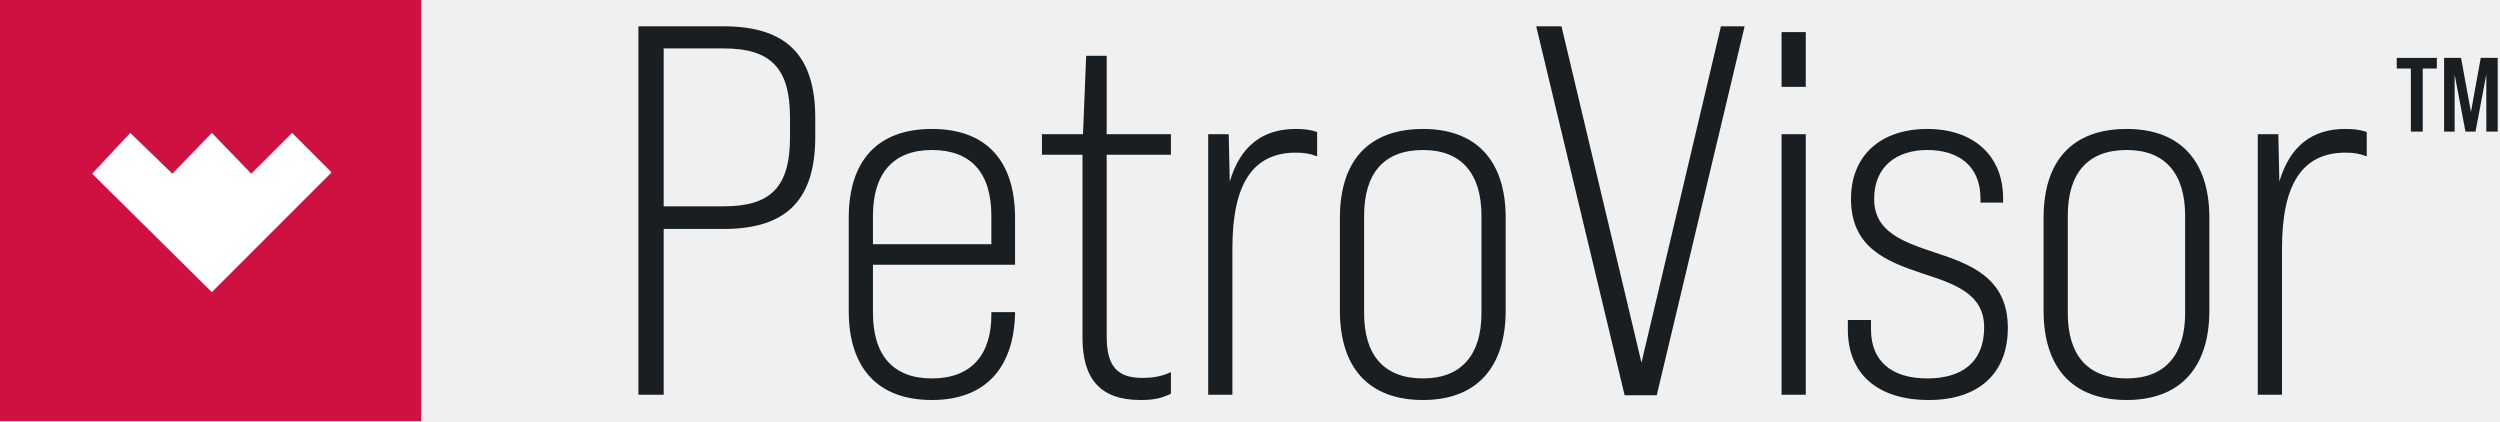
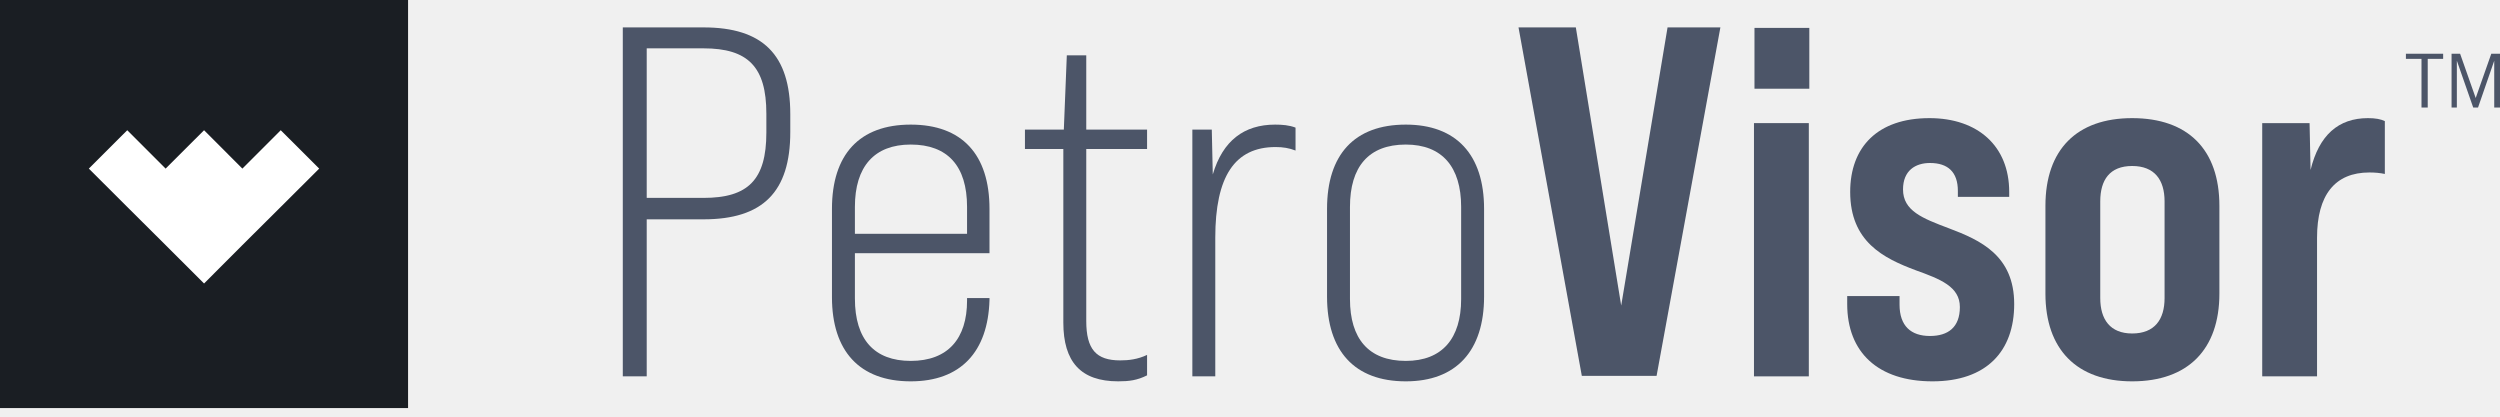
- <svg xmlns="http://www.w3.org/2000/svg" width="95" height="16" viewBox="0 0 95 16" fill="none">
-   <path d="M0 0H16V16H0V0Z" fill="#CE1141" />
-   <path d="M12.6 6.55L8.05 11.1L3.5 6.6L4.95 5.05L6.55 6.6L8.05 5.05L9.55 6.6L11.1 5.05L12.6 6.55Z" fill="white" />
-   <path d="M24.26 15V1H27.5C29.88 1 30.98 2.1 30.98 4.48V5.2C30.98 7.6 29.88 8.7 27.5 8.7H25.22V15H24.26ZM25.22 7.84H27.5C29.28 7.84 30.02 7.12 30.02 5.22V4.46C30.02 2.58 29.28 1.84 27.5 1.84H25.22V7.84Z" fill="#191E23" />
-   <path d="M35.412 4.9C37.472 4.9 38.572 6.1 38.572 8.28V10.06H33.172V11.88C33.172 13.52 33.952 14.38 35.412 14.38C36.912 14.38 37.672 13.48 37.672 11.96V11.86H38.572V11.94C38.512 14.02 37.412 15.2 35.412 15.2C33.352 15.2 32.252 13.98 32.252 11.82V8.28C32.252 6.1 33.352 4.9 35.412 4.9ZM33.172 9.28H37.672V8.2C37.672 6.56 36.892 5.7 35.412 5.7C33.952 5.7 33.172 6.58 33.172 8.2V9.28Z" fill="#191E23" />
-   <path d="M44.495 5.88H42.054V12.78C42.054 13.92 42.455 14.36 43.414 14.36C43.755 14.36 44.114 14.32 44.495 14.14V14.96C44.094 15.16 43.775 15.2 43.334 15.2C41.834 15.2 41.135 14.42 41.135 12.84V5.88H39.594V5.1H41.154L41.275 2.12H42.054V5.1H44.495V5.88Z" fill="#191E23" />
-   <path d="M49.231 4.9C49.511 4.9 49.791 4.92 50.051 5.02V5.94C49.791 5.84 49.551 5.8 49.251 5.8C47.611 5.8 46.831 6.98 46.831 9.44V15H45.911V5.1H46.691L46.731 6.9C47.131 5.54 47.991 4.9 49.231 4.9Z" fill="#191E23" />
-   <path d="M54.076 15.2C52.016 15.2 50.916 13.98 50.916 11.8V8.28C50.916 6.1 52.016 4.9 54.076 4.9C56.096 4.9 57.216 6.1 57.216 8.28V11.8C57.216 13.98 56.096 15.2 54.076 15.2ZM54.076 14.38C55.536 14.38 56.296 13.48 56.296 11.9V8.2C56.296 6.6 55.536 5.7 54.076 5.7C52.576 5.7 51.836 6.6 51.836 8.2V11.9C51.836 13.48 52.576 14.38 54.076 14.38Z" fill="#191E23" />
-   <path d="M61.736 15.02L58.376 1H59.336L62.376 13.78L65.396 1H66.296L62.956 15.02H61.736Z" fill="#191E23" />
-   <path d="M67.699 3.3V1.22H68.619V3.3H67.699ZM67.699 15V5.1H68.619V15H67.699Z" fill="#191E23" />
-   <path d="M73.298 15.2C71.358 15.2 70.218 14.22 70.218 12.52V12.16H71.098V12.52C71.098 13.74 71.898 14.38 73.238 14.38C74.558 14.38 75.398 13.76 75.398 12.44C75.398 11.18 74.318 10.8 73.078 10.4C71.698 9.94 70.338 9.42 70.338 7.56C70.338 5.88 71.498 4.9 73.238 4.9C74.958 4.9 76.118 5.88 76.118 7.54V7.7H75.258V7.54C75.258 6.32 74.438 5.7 73.238 5.7C72.078 5.7 71.218 6.32 71.218 7.56C71.218 8.8 72.278 9.18 73.538 9.6C74.878 10.04 76.298 10.56 76.298 12.46C76.298 14.2 75.178 15.2 73.298 15.2Z" fill="#191E23" />
-   <path d="M80.816 15.2C78.755 15.2 77.656 13.98 77.656 11.8V8.28C77.656 6.1 78.755 4.9 80.816 4.9C82.835 4.9 83.956 6.1 83.956 8.28V11.8C83.956 13.98 82.835 15.2 80.816 15.2ZM80.816 14.38C82.275 14.38 83.035 13.48 83.035 11.9V8.2C83.035 6.6 82.275 5.7 80.816 5.7C79.316 5.7 78.576 6.6 78.576 8.2V11.9C78.576 13.48 79.316 14.38 80.816 14.38Z" fill="#191E23" />
-   <path d="M89.116 4.9C89.396 4.9 89.676 4.92 89.936 5.02V5.94C89.676 5.84 89.436 5.8 89.136 5.8C87.496 5.8 86.716 6.98 86.716 9.44V15H85.796V5.1H86.576L86.616 6.9C87.016 5.54 87.876 4.9 89.116 4.9Z" fill="#191E23" />
-   <path d="M91.612 5V2.604H91.076V2.2H92.6V2.604H92.064V5H91.612Z" fill="#191E23" />
-   <path d="M92.876 5V2.2H93.52L93.896 4.256L94.268 2.2H94.912V5H94.48V2.832L94.068 5H93.688L93.276 2.832V5H92.876Z" fill="#191E23" />
+ <svg xmlns="http://www.w3.org/2000/svg" width="186" height="31" viewBox="0 0 186 31" fill="none">
+   <path d="M180.159 8V4.382H179V4H181.77V4.382H180.623V8H180.159ZM182.396 8V4H183.033L184.192 7.292L185.351 4H186V8H185.571V4.517L184.366 8H184.007L182.79 4.517V8H182.396Z" fill="#4C5568" />
+   <path d="M176.171 8.789C176.728 8.789 177.136 8.863 177.432 9.012V12.943C177.098 12.869 176.69 12.832 176.282 12.832C173.723 12.832 172.388 14.501 172.388 17.69V28.001H168.309V9.16H171.832L171.906 12.646C172.537 10.05 173.983 8.789 176.171 8.789Z" fill="#4C5568" />
+   <path d="M158.633 28.372C154.516 28.372 152.18 25.998 152.18 21.844V15.316C152.18 11.126 154.516 8.789 158.633 8.789C162.787 8.789 165.123 11.126 165.123 15.316V21.844C165.123 25.998 162.787 28.372 158.633 28.372ZM158.633 24.811C160.302 24.811 161.044 23.773 161.044 22.178V14.983C161.044 13.388 160.302 12.35 158.633 12.35C156.964 12.35 156.259 13.388 156.259 14.983V22.178C156.259 23.773 157.001 24.811 158.633 24.811Z" fill="#4C5568" />
+   <path d="M143.774 28.372C139.731 28.372 137.432 26.22 137.432 22.623V22.029H141.326V22.66C141.326 24.255 142.179 24.997 143.588 24.997C144.923 24.997 145.814 24.366 145.814 22.845C145.814 21.325 144.367 20.768 142.513 20.101C140.139 19.211 137.654 17.987 137.654 14.278C137.654 10.94 139.694 8.789 143.551 8.789C147.149 8.789 149.485 10.866 149.485 14.278V14.649H145.665V14.204C145.665 12.795 144.923 12.127 143.588 12.127C142.513 12.127 141.585 12.683 141.585 14.093C141.585 15.687 143.032 16.244 144.998 16.985C147.371 17.876 149.856 19.025 149.856 22.623C149.856 26.146 147.779 28.372 143.774 28.372Z" fill="#4C5568" />
+   <path d="M130.533 6.601V2.076H134.613V6.601H130.533ZM130.496 28.001V9.16H134.576V28.001H130.496Z" fill="#4C5568" />
+   <path d="M117.687 27.963L112.977 2.039H117.242L120.617 22.734L124.066 2.039H127.997L123.25 27.963H117.687Z" fill="#4C5568" />
+   <path d="M104.592 28.372C100.772 28.372 98.732 26.109 98.732 22.067V15.539C98.732 11.497 100.772 9.271 104.592 9.271C108.338 9.271 110.415 11.497 110.415 15.539V22.067C110.415 26.109 108.338 28.372 104.592 28.372ZM104.592 26.851C107.3 26.851 108.709 25.182 108.709 22.252V15.391C108.709 12.424 107.3 10.755 104.592 10.755C101.811 10.755 100.438 12.424 100.438 15.391V22.252C100.438 25.182 101.811 26.851 104.592 26.851Z" fill="#4C5568" />
+   <path d="M94.868 9.271C95.387 9.271 95.906 9.309 96.388 9.494V11.2C95.906 11.015 95.461 10.94 94.905 10.94C91.863 10.94 90.417 13.129 90.417 17.69V28.001H88.711V9.642H90.157L90.231 12.98C90.973 10.458 92.568 9.271 94.868 9.271Z" fill="#4C5568" />
+   <path d="M85.342 11.088H80.818V23.883C80.818 25.997 81.559 26.813 83.34 26.813C83.97 26.813 84.638 26.739 85.342 26.405V27.926C84.601 28.297 84.007 28.371 83.191 28.371C80.41 28.371 79.112 26.924 79.112 23.994V11.088H76.256V9.641H79.149L79.371 4.115H80.818V9.641H85.342V11.088Z" fill="#4C5568" />
+   <path d="M67.758 9.271C71.578 9.271 73.618 11.497 73.618 15.539V18.84H63.605V22.215C63.605 25.256 65.051 26.851 67.758 26.851C70.54 26.851 71.949 25.182 71.949 22.363V22.178H73.618V22.326C73.507 26.184 71.467 28.372 67.758 28.372C63.938 28.372 61.898 26.109 61.898 22.104V15.539C61.898 11.497 63.938 9.271 67.758 9.271ZM63.605 17.394H71.949V15.391C71.949 12.35 70.503 10.755 67.758 10.755C65.051 10.755 63.605 12.387 63.605 15.391V17.394Z" fill="#4C5568" />
+   <path d="M46.336 28.001V2.039H52.344C56.758 2.039 58.797 4.079 58.797 8.492V9.828C58.797 14.278 56.758 16.318 52.344 16.318H48.116V28.001H46.336ZM48.116 14.723H52.344C55.645 14.723 57.017 13.388 57.017 9.865V8.455C57.017 4.969 55.645 3.597 52.344 3.597H48.116V14.723Z" fill="#4C5568" />
+   <path d="M30.36 0H0V30.36H30.36V0Z" fill="#1A1E23" />
+   <path d="M18.033 12.544L15.182 9.689L12.321 12.544L9.467 9.689L6.609 12.544L9.467 15.396L12.321 18.235L15.182 21.092L18.033 18.235L20.887 15.396L23.748 12.544L20.887 9.689L18.033 12.544Z" fill="white" />
</svg>
